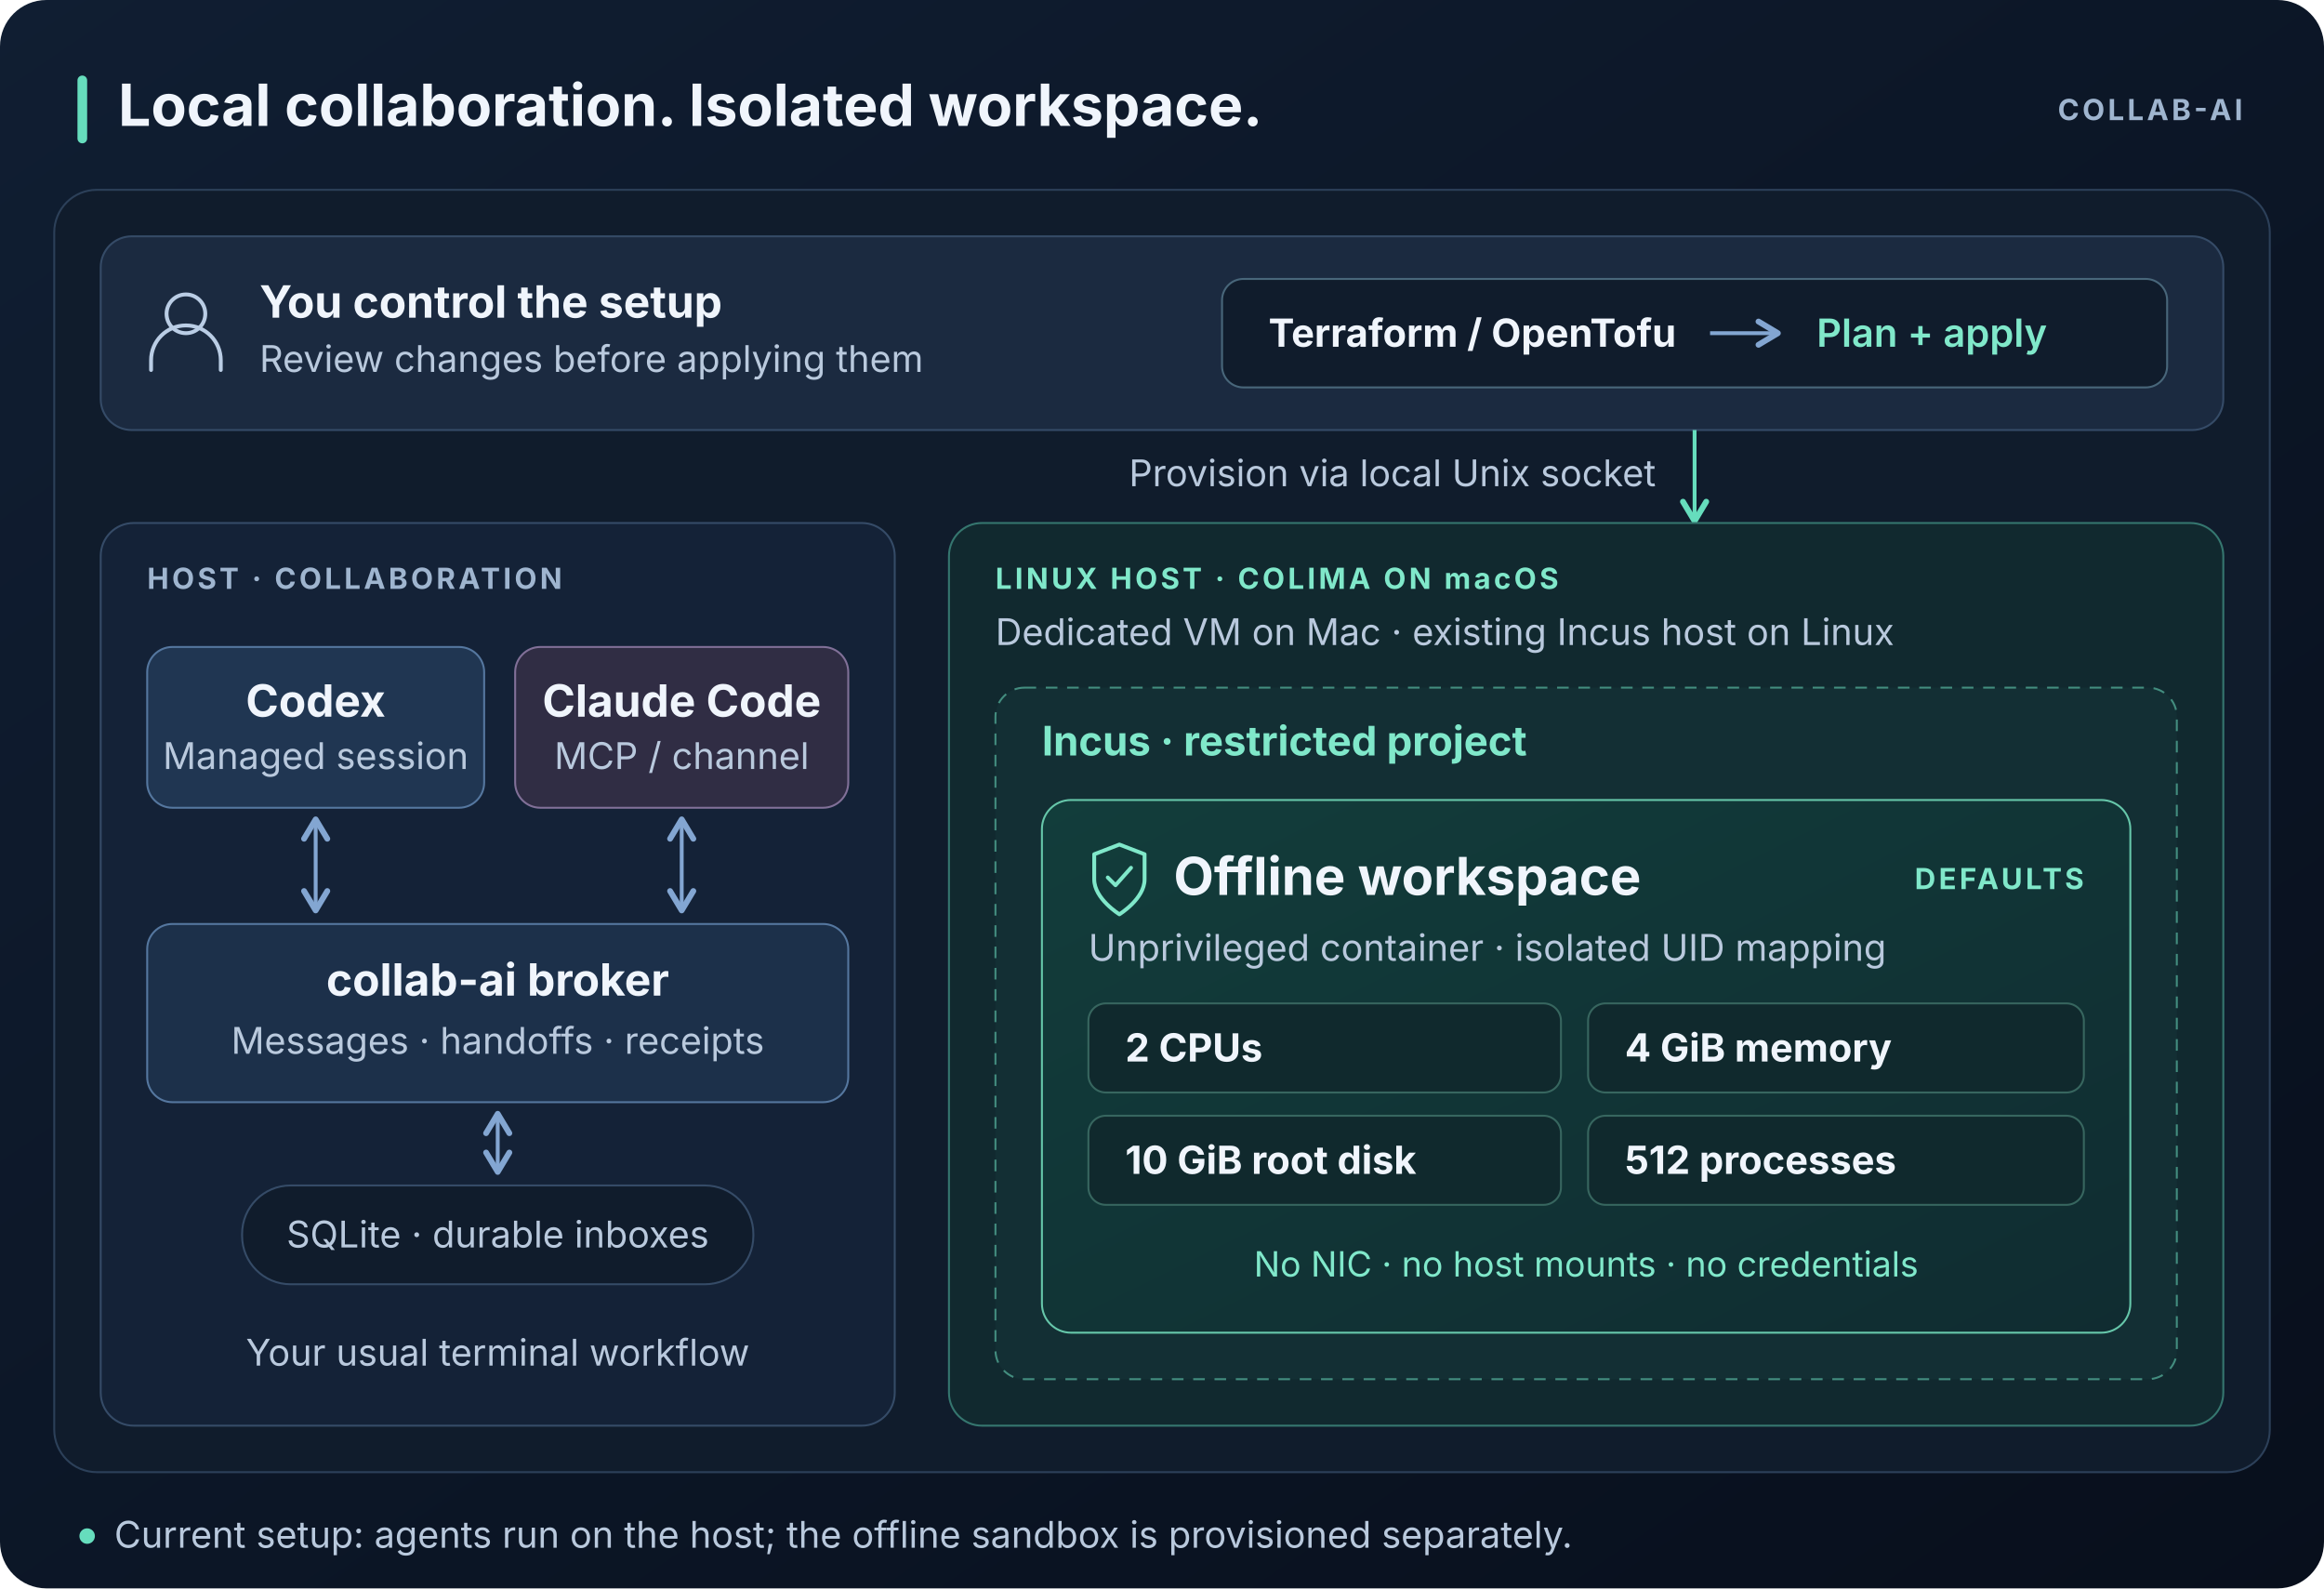
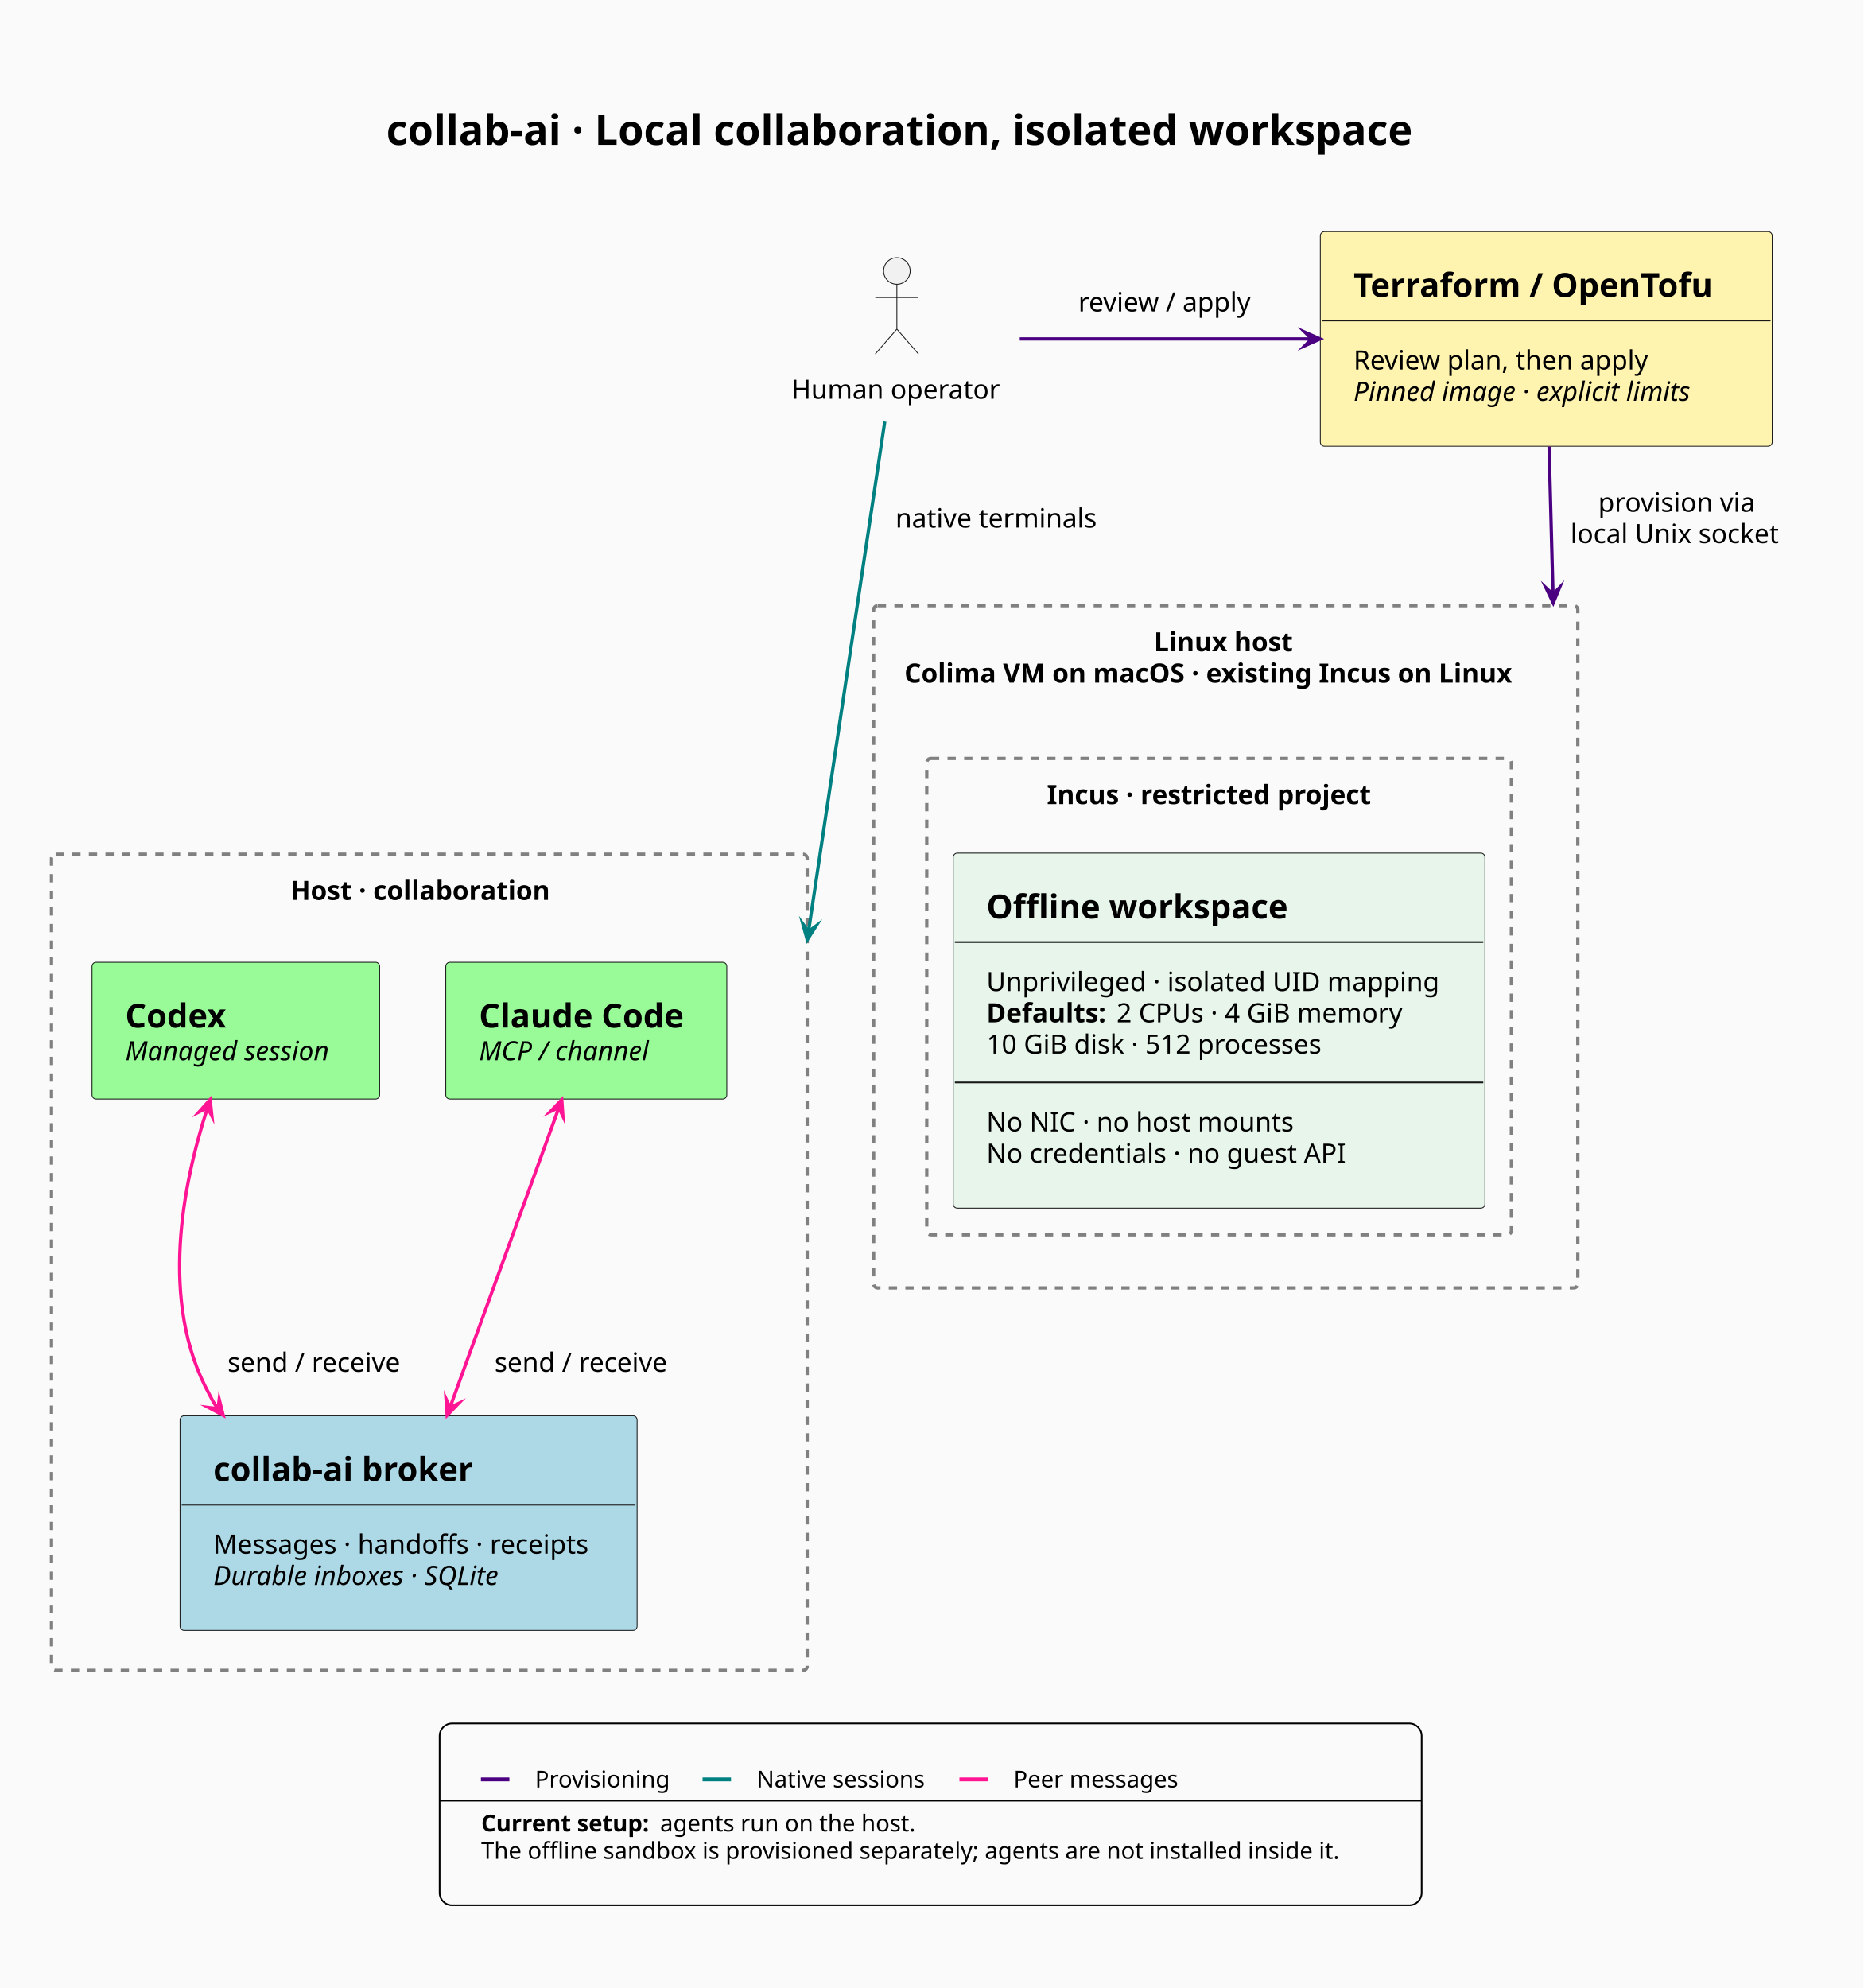
- <svg xmlns="http://www.w3.org/2000/svg" width="1200" height="820" viewBox="0 0 1200 820" role="img" aria-labelledby="title description">
-   <defs>
-     <linearGradient id="background" x2="1" y2="1">
-       <stop stop-color="#101e32" />
-       <stop offset="1" stop-color="#080f1c" />
-     </linearGradient>
-     <linearGradient id="workspace" x2="1" y2="1">
-       <stop stop-color="#123d3b" />
-       <stop offset="1" stop-color="#102c31" />
-     </linearGradient>
-     <marker id="arrow" markerWidth="8" markerHeight="8" refX="6" refY="4" orient="auto-start-reverse">
-       <path d="M1 1 6 4 1 7" fill="none" stroke="#83a6d2" stroke-width="1.5" stroke-linecap="round" stroke-linejoin="round" />
-     </marker>
-     <marker id="greenArrow" markerWidth="8" markerHeight="8" refX="6" refY="4" orient="auto">
-       <path d="M1 1 6 4 1 7" fill="none" stroke="#66ddbd" stroke-width="1.5" stroke-linecap="round" stroke-linejoin="round" />
-     </marker>
-     <style>
-       text { font-family: -apple-system, BlinkMacSystemFont, 'Segoe UI', sans-serif; }
-       .heading { fill: #f0f5fc; font-weight: 650; }
-       .body { fill: #b9c9dd; font-size: 19px; }
-       .label { fill: #9fb5cf; font-size: 15px; font-weight: 650; letter-spacing: 1.6px; }
-       .green { fill: #80e8ca; }
-       .line { fill: none; stroke: #83a6d2; stroke-width: 2; }
-     </style>
-   </defs>
-   <rect width="1200" height="820" rx="24" fill="url(#background)" />
-   <rect x="40" y="39" width="5" height="35" rx="2.5" fill="#66ddbd" />
-   <text x="61" y="65" class="heading" font-size="30">Local collaboration. Isolated workspace.</text>
-   <text x="1158" y="62" text-anchor="end" class="label">COLLAB-AI</text>
-   <rect x="28" y="98" width="1144" height="662" rx="22" fill="#101c2c" stroke="#2c4059" />
-   <rect x="52" y="122" width="1096" height="100" rx="16" fill="#1b2a40" stroke="#354b67" />
-   <circle cx="96" cy="162" r="10" fill="none" stroke="#bacde5" stroke-width="2" />
-   <path d="M78 191v-5a18 18 0 0 1 36 0v5" fill="none" stroke="#bacde5" stroke-width="2" stroke-linecap="round" />
-   <text x="134" y="164" class="heading" font-size="23">You control the setup</text>
-   <text x="134" y="192" class="body">Review changes before applying them</text>
-   <rect x="631" y="144" width="488" height="56" rx="11" fill="#101c2c" stroke="#48667a" />
-   <text x="655" y="179" class="heading" font-size="20">Terraform / OpenTofu</text>
-   <path d="M883 172h35" class="line" marker-end="url(#arrow)" />
-   <text x="938" y="179" class="green" font-size="20" font-weight="600">Plan + apply</text>
-   <path d="M875 222v47" fill="none" stroke="#66ddbd" stroke-width="2" marker-end="url(#greenArrow)" />
-   <text x="855" y="251" text-anchor="end" class="body" font-size="17">Provision via local Unix socket</text>
-   <rect x="52" y="270" width="410" height="466" rx="17" fill="#142237" stroke="#354b67" />
-   <text x="76" y="304" class="label">HOST · COLLABORATION</text>
-   <rect x="76" y="334" width="174" height="83" rx="13" fill="#203652" stroke="#55779f" />
-   <text x="163" y="370" text-anchor="middle" class="heading" font-size="23">Codex</text>
-   <text x="163" y="397" text-anchor="middle" class="body" font-size="17">Managed session</text>
-   <rect x="266" y="334" width="172" height="83" rx="13" fill="#302d44" stroke="#817098" />
-   <text x="352" y="370" text-anchor="middle" class="heading" font-size="23">Claude Code</text>
-   <text x="352" y="397" text-anchor="middle" class="body" font-size="17">MCP / channel</text>
-   <path d="M163 423v47" class="line" marker-start="url(#arrow)" marker-end="url(#arrow)" />
-   <path d="M352 423v47" class="line" marker-start="url(#arrow)" marker-end="url(#arrow)" />
-   <rect x="76" y="477" width="362" height="92" rx="13" fill="#1c304a" stroke="#55779f" />
-   <text x="257" y="514" text-anchor="middle" class="heading" font-size="23">collab-ai broker</text>
-   <text x="257" y="544" text-anchor="middle" class="body">Messages · handoffs · receipts</text>
-   <path d="M257 575v30" class="line" marker-start="url(#arrow)" marker-end="url(#arrow)" />
-   <rect x="125" y="612" width="264" height="51" rx="25" fill="#101c2c" stroke="#354b67" />
-   <text x="257" y="644" text-anchor="middle" class="body">SQLite · durable inboxes</text>
-   <text x="257" y="705" text-anchor="middle" class="body">Your usual terminal workflow</text>
-   <rect x="490" y="270" width="658" height="466" rx="17" fill="#11292f" stroke="#35766f" />
-   <text x="514" y="304" class="label green">LINUX HOST · COLIMA ON macOS</text>
-   <text x="514" y="333" class="body">Dedicated VM on Mac · existing Incus host on Linux</text>
-   <rect x="514" y="355" width="610" height="357" rx="15" fill="#132f34" stroke="#438d7f" stroke-dasharray="6 5" />
-   <text x="538" y="390" class="heading green" font-size="21">Incus · restricted project</text>
-   <rect x="538" y="413" width="562" height="275" rx="15" fill="url(#workspace)" stroke="#66c7aa" />
-   <path d="M565 441v13c0 10 13 18 13 18s13-8 13-18v-13l-13-5z" fill="none" stroke="#80e8ca" stroke-width="2" stroke-linejoin="round" />
-   <path d="m572 453 4 4 8-9" fill="none" stroke="#80e8ca" stroke-width="2" stroke-linecap="round" stroke-linejoin="round" />
-   <text x="606" y="462" class="heading" font-size="27">Offline workspace</text>
-   <text x="1076" y="459" text-anchor="end" class="label green">DEFAULTS</text>
-   <text x="562" y="496" class="body">Unprivileged container · isolated UID mapping</text>
-   <g fill="#10292d" stroke="#37665f">
-     <rect x="562" y="518" width="244" height="46" rx="9" />
-     <rect x="820" y="518" width="256" height="46" rx="9" />
-     <rect x="562" y="576" width="244" height="46" rx="9" />
-     <rect x="820" y="576" width="256" height="46" rx="9" />
+ <svg xmlns="http://www.w3.org/2000/svg" version="1.1" data-diagram-type="DESCRIPTION" style="width:1122px;height:1197px;background:#FAFAFA;" width="1122px" height="1197px" viewBox="0 0 1122 1197" zoomAndPan="magnify" preserveAspectRatio="none" contentStyleType="text/css">
+   <defs />
+   <g font-family="sans-serif" lengthAdjust="spacing">
+     <rect x="0" y="0" width="1122" height="1197" fill="#FAFAFA" style="stroke:none;" />
+     <g class="title" data-source-line="5">
+       <text x="232.58" y="87.17" fill="#000" font-size="25" textLength="655.518" font-weight="700">collab-ai · Local collaboration, isolated workspace</text>
+     </g>
+     <g class="cluster" data-qualified-name="Host" id="ent0002" data-source-line="68">
+       <rect x="31" y="514.373" width="455" height="491.33" fill="none" style="stroke:#808080;stroke-width:2;stroke-dasharray:5,5;" rx="2.5" ry="2.5" />
+       <text x="174.77" y="541.842" fill="#000" font-size="16" textLength="167.461" font-weight="700">Host · collaboration</text>
+     </g>
+     <g class="cluster" data-qualified-name="Linux" id="ent0007" data-source-line="86">
+       <rect x="526" y="364.683" width="424" height="410.78" fill="none" style="stroke:#808080;stroke-width:2;stroke-dasharray:5,5;" rx="2.5" ry="2.5" />
+       <text x="694.746" y="392.152" fill="#000" font-size="16" textLength="86.508" font-weight="700">Linux host</text>
+       <text x="544.527" y="410.996" fill="#000" font-size="16" textLength="386.945" font-weight="700">Colima VM on macOS · existing Incus on Linux</text>
+     </g>
+     <g class="cluster" data-qualified-name="Linux.Project" id="ent0008" data-source-line="87">
+       <rect x="558" y="456.683" width="352" height="286.78" fill="none" style="stroke:#808080;stroke-width:2;stroke-dasharray:5,5;" rx="2.5" ry="2.5" />
+       <text x="630.324" y="484.152" fill="#000" font-size="16" textLength="207.352" font-weight="700">Incus · restricted project</text>
+     </g>
+     <g class="entity" data-qualified-name="Host.Codex" id="ent0003" data-source-line="69">
+       <rect x="55.41" y="579.373" width="173.172" height="82.398" fill="#98FB98" style="stroke:#181818;stroke-width:0.5;" rx="2.5" ry="2.5" />
+       <text x="75.41" y="618.709" fill="#000" font-size="20" textLength="63.809" font-weight="700">Codex</text>
+       <text x="75.41" y="638.397" fill="#000" font-size="16" textLength="133.172" font-style="italic">Managed session</text>
+     </g>
+     <g class="entity" data-qualified-name="Host.Claude" id="ent0004" data-source-line="70">
+       <rect x="268.4" y="579.373" width="169.199" height="82.398" fill="#98FB98" style="stroke:#181818;stroke-width:0.5;" rx="2.5" ry="2.5" />
+       <text x="288.4" y="618.709" fill="#000" font-size="20" textLength="129.199" font-weight="700">Claude Code</text>
+       <text x="288.4" y="638.397" fill="#000" font-size="16" textLength="112.57" font-style="italic">MCP / channel</text>
+     </g>
+     <g class="entity" data-qualified-name="Host.Broker" id="ent0005" data-source-line="71">
+       <rect x="108.41" y="852.463" width="275.188" height="129.242" fill="#ADD8E6" style="stroke:#181818;stroke-width:0.5;" rx="2.5" ry="2.5" />
+       <text x="128.41" y="891.799" fill="#000" font-size="20" textLength="167.646" font-weight="700">collab-ai broker</text>
+       <line x1="109.41" y1="906.018" x2="382.597" y2="906.018" style="stroke:#181818;stroke-width:1;" />
+       <text x="128.41" y="935.487" fill="#000" font-size="16" textLength="235.188">Messages · handoffs · receipts</text>
+       <text x="128.41" y="954.331" fill="#000" font-size="16" textLength="191.594" font-style="italic">Durable inboxes · SQLite</text>
+     </g>
+     <g class="entity" data-qualified-name="Linux.Project.Workspace" id="ent0009" data-source-line="88">
+       <rect x="573.93" y="513.683" width="320.141" height="213.773" fill="#E7F5EB" style="stroke:#181818;stroke-width:0.5;" rx="2.5" ry="2.5" />
+       <text x="593.93" y="553.019" fill="#000" font-size="20" textLength="187.959" font-weight="700">Offline workspace</text>
+       <line x1="574.93" y1="567.238" x2="893.071" y2="567.238" style="stroke:#181818;stroke-width:1;" />
+       <text x="593.93" y="596.707" fill="#000" font-size="16" textLength="280.141">Unprivileged · isolated UID mapping</text>
+       <text x="593.93" y="615.551" fill="#000" font-size="16" textLength="73.297" font-weight="700">Defaults:</text>
+       <text x="672.289" y="615.551" fill="#000" font-size="16" textLength="178.68">2 CPUs · 4 GiB memory</text>
+       <text x="593.93" y="634.394" fill="#000" font-size="16" textLength="215.492">10 GiB disk · 512 processes</text>
+       <line x1="574.93" y1="651.769" x2="893.071" y2="651.769" style="stroke:#181818;stroke-width:1;" />
+       <text x="593.93" y="681.238" fill="#000" font-size="16" textLength="191.945">No NIC · no host mounts</text>
+       <text x="593.93" y="700.082" fill="#000" font-size="16" textLength="224.031">No credentials · no guest API</text>
+     </g>
+     <g class="entity" data-qualified-name="Human" id="ent0001" data-source-line="66">
+       <ellipse cx="540.004" cy="163.143" rx="8" ry="8" fill="#F1F1F1" style="stroke:#181818;stroke-width:0.5;" />
+       <path d="M540.004,171.143 L540.004,198.143 M527.004,179.143 L553.004,179.143 M540.004,198.143 L527.004,213.143 M540.004,198.143 L553.004,213.143" style="stroke:#181818;stroke-width:0.5;" fill="none" />
+       <text x="476.5" y="240.112" fill="#000" font-size="16" textLength="127.008">Human operator</text>
+     </g>
+     <g class="entity" data-qualified-name="Provision" id="ent0006" data-source-line="79">
+       <rect x="794.96" y="139.443" width="272.07" height="129.242" fill="#FFF3B0" style="stroke:#181818;stroke-width:0.5;" rx="2.5" ry="2.5" />
+       <text x="814.96" y="178.779" fill="#000" font-size="20" textLength="232.07" font-weight="700">Terraform / OpenTofu</text>
+       <line x1="795.96" y1="192.998" x2="1066.03" y2="192.998" style="stroke:#181818;stroke-width:1;" />
+       <text x="814.96" y="222.467" fill="#000" font-size="16" textLength="183.609">Review plan, then apply</text>
+       <text x="814.96" y="241.311" fill="#000" font-size="16" textLength="224.719" font-style="italic">Pinned image · explicit limits</text>
+     </g>
+     <g class="link" data-entity-1="ent0001" data-entity-2="ent0002" id="lnk10" data-source-line="101" data-link-type="dependency">
+       <path d="M532.71,253.833 C524.575,308.193 511.048,398.631 499.48,475.971 C496.588,495.306 493.819,513.822 491.287,530.752 C490.021,539.216 488.814,547.284 487.681,554.86 C487.115,558.647 487.306,557.367 486.778,560.896" style="stroke:#008080;stroke-width:2;" fill="none" id="Human-to-Host" />
+       <polygon points="486.039,565.841,491.326,557.532,486.778,560.896,483.414,556.348,486.039,565.841" fill="#008080" style="stroke:#008080;stroke-width:2;stroke-linejoin:miter;stroke-miterlimit:10;" />
+       <text x="539.14" y="317.652" fill="#000" font-size="16" textLength="124.188">native terminals</text>
+     </g>
+     <g class="link" data-entity-1="ent0001" data-entity-2="ent0006" id="lnk11" data-source-line="102" data-link-type="dependency">
+       <path d="M614,204.063 C664.92,204.063 729.07,204.063 789.78,204.063" style="stroke:#4B0082;stroke-width:2;" fill="none" id="Human-to-Provision" />
+       <polygon points="794.78,204.063,785.78,200.063,789.78,204.063,785.78,208.063,794.78,204.063" fill="#4B0082" style="stroke:#4B0082;stroke-width:2;stroke-linejoin:miter;stroke-miterlimit:10;" />
+       <text x="649.23" y="187.532" fill="#000" font-size="16" textLength="110.086">review / apply</text>
+     </g>
+     <g class="link" data-entity-1="ent0003" data-entity-2="ent0005" id="lnk12" data-source-line="103" data-link-type="dependency">
+       <path d="M124.972,666.881 C110.102,712.871 95.56,783.913 126,839.463 C128.43,843.903 128.175,844.191 131.295,848.191" style="stroke:#FF1493;stroke-width:2;" fill="none" id="Codex-Broker" />
+       <polygon points="126.51,662.123,119.935,669.456,124.972,666.881,127.547,671.917,126.51,662.123" fill="#FF1493" style="stroke:#FF1493;stroke-width:2;stroke-linejoin:miter;stroke-miterlimit:10;" />
+       <polygon points="134.37,852.133,131.989,842.577,131.295,848.191,125.681,847.497,134.37,852.133" fill="#FF1493" style="stroke:#FF1493;stroke-width:2;stroke-linejoin:miter;stroke-miterlimit:10;" />
+       <text x="137" y="825.932" fill="#000" font-size="16" textLength="109.977">send / receive</text>
+     </g>
+     <g class="link" data-entity-1="ent0004" data-entity-2="ent0005" id="lnk13" data-source-line="104" data-link-type="dependency">
+       <path d="M336.523,666.913 C318.693,715.993 291.907,789.714 270.947,847.414" style="stroke:#FF1493;stroke-width:2;" fill="none" id="Claude-Broker" />
+       <polygon points="338.23,662.213,331.397,669.307,336.523,666.913,338.917,672.038,338.23,662.213" fill="#FF1493" style="stroke:#FF1493;stroke-width:2;stroke-linejoin:miter;stroke-miterlimit:10;" />
+       <polygon points="269.24,852.113,276.072,845.02,270.947,847.414,268.553,842.288,269.24,852.113" fill="#FF1493" style="stroke:#FF1493;stroke-width:2;stroke-linejoin:miter;stroke-miterlimit:10;" />
+       <text x="297.77" y="825.932" fill="#000" font-size="16" textLength="109.977">send / receive</text>
+     </g>
+     <g class="link" data-entity-1="ent0006" data-entity-2="ent0007" id="lnk14" data-source-line="105" data-link-type="dependency">
+       <path d="M932.69,268.923 C933.074,283.345 933.505,299.582 933.967,316.964 C934.198,325.655 934.437,334.632 934.681,343.811 C934.803,348.401 934.926,353.041 935.05,357.721 C935.081,358.891 935.112,360.063 935.143,361.238 C935.159,361.826 935.042,357.415 935.058,358.004" style="stroke:#4B0082;stroke-width:2;" fill="none" id="Provision-to-Linux" />
+       <polygon points="935.19,363.002,938.95,353.899,935.058,358.004,930.953,354.111,935.19,363.002" fill="#4B0082" style="stroke:#4B0082;stroke-width:2;stroke-linejoin:miter;stroke-miterlimit:10;" />
+       <text x="962.271" y="308.152" fill="#000" font-size="16" textLength="98.695">provision via</text>
+       <text x="945.56" y="326.996" fill="#000" font-size="16" textLength="132.117">local Unix socket</text>
+     </g>
+     <g class="legend" data-source-line="110">
+       <rect x="264.704" y="1037.703" width="591.27" height="109.465" fill="none" style="stroke:#000;stroke-width:1;" rx="7.5" ry="7.5" />
+       <text x="289.704" y="1076.239" fill="#4B0082" font-size="14" textLength="28">━━</text>
+       <text x="322.134" y="1076.239" fill="#000" font-size="14" textLength="83.296">Provisioning</text>
+       <text x="423.148" y="1076.239" fill="#008080" font-size="14" textLength="28">━━</text>
+       <text x="455.578" y="1076.239" fill="#000" font-size="14" textLength="104.515">Native sessions</text>
+       <text x="577.811" y="1076.239" fill="#FF1493" font-size="14" textLength="28">━━</text>
+       <text x="610.241" y="1076.239" fill="#000" font-size="14" textLength="100.037">Peer messages</text>
+       <line x1="264.704" y1="1084.192" x2="855.973" y2="1084.192" style="stroke:#000;stroke-width:1;" />
+       <text x="289.704" y="1102.727" fill="#000" font-size="14" textLength="103.305" font-weight="700">Current setup:</text>
+       <text x="397.438" y="1102.727" fill="#000" font-size="14" textLength="159.25">agents run on the host.</text>
+       <text x="289.704" y="1119.215" fill="#000" font-size="14" textLength="541.27">The offline sandbox is provisioned separately; agents are not installed inside it.</text>
+     </g>
  </g>
-   <g class="heading" font-size="20">
-     <text x="581" y="548">2 CPUs</text>
-     <text x="839" y="548">4 GiB memory</text>
-     <text x="581" y="606">10 GiB root disk</text>
-     <text x="839" y="606">512 processes</text>
-   </g>
-   <text x="819" y="659" text-anchor="middle" class="green" font-size="18">No NIC · no host mounts · no credentials</text>
-   <circle cx="45" cy="793" r="4" fill="#66ddbd" />
-   <text x="59" y="799" class="body" font-size="17">Current setup: agents run on the host; the offline sandbox is provisioned separately.</text>
</svg>
